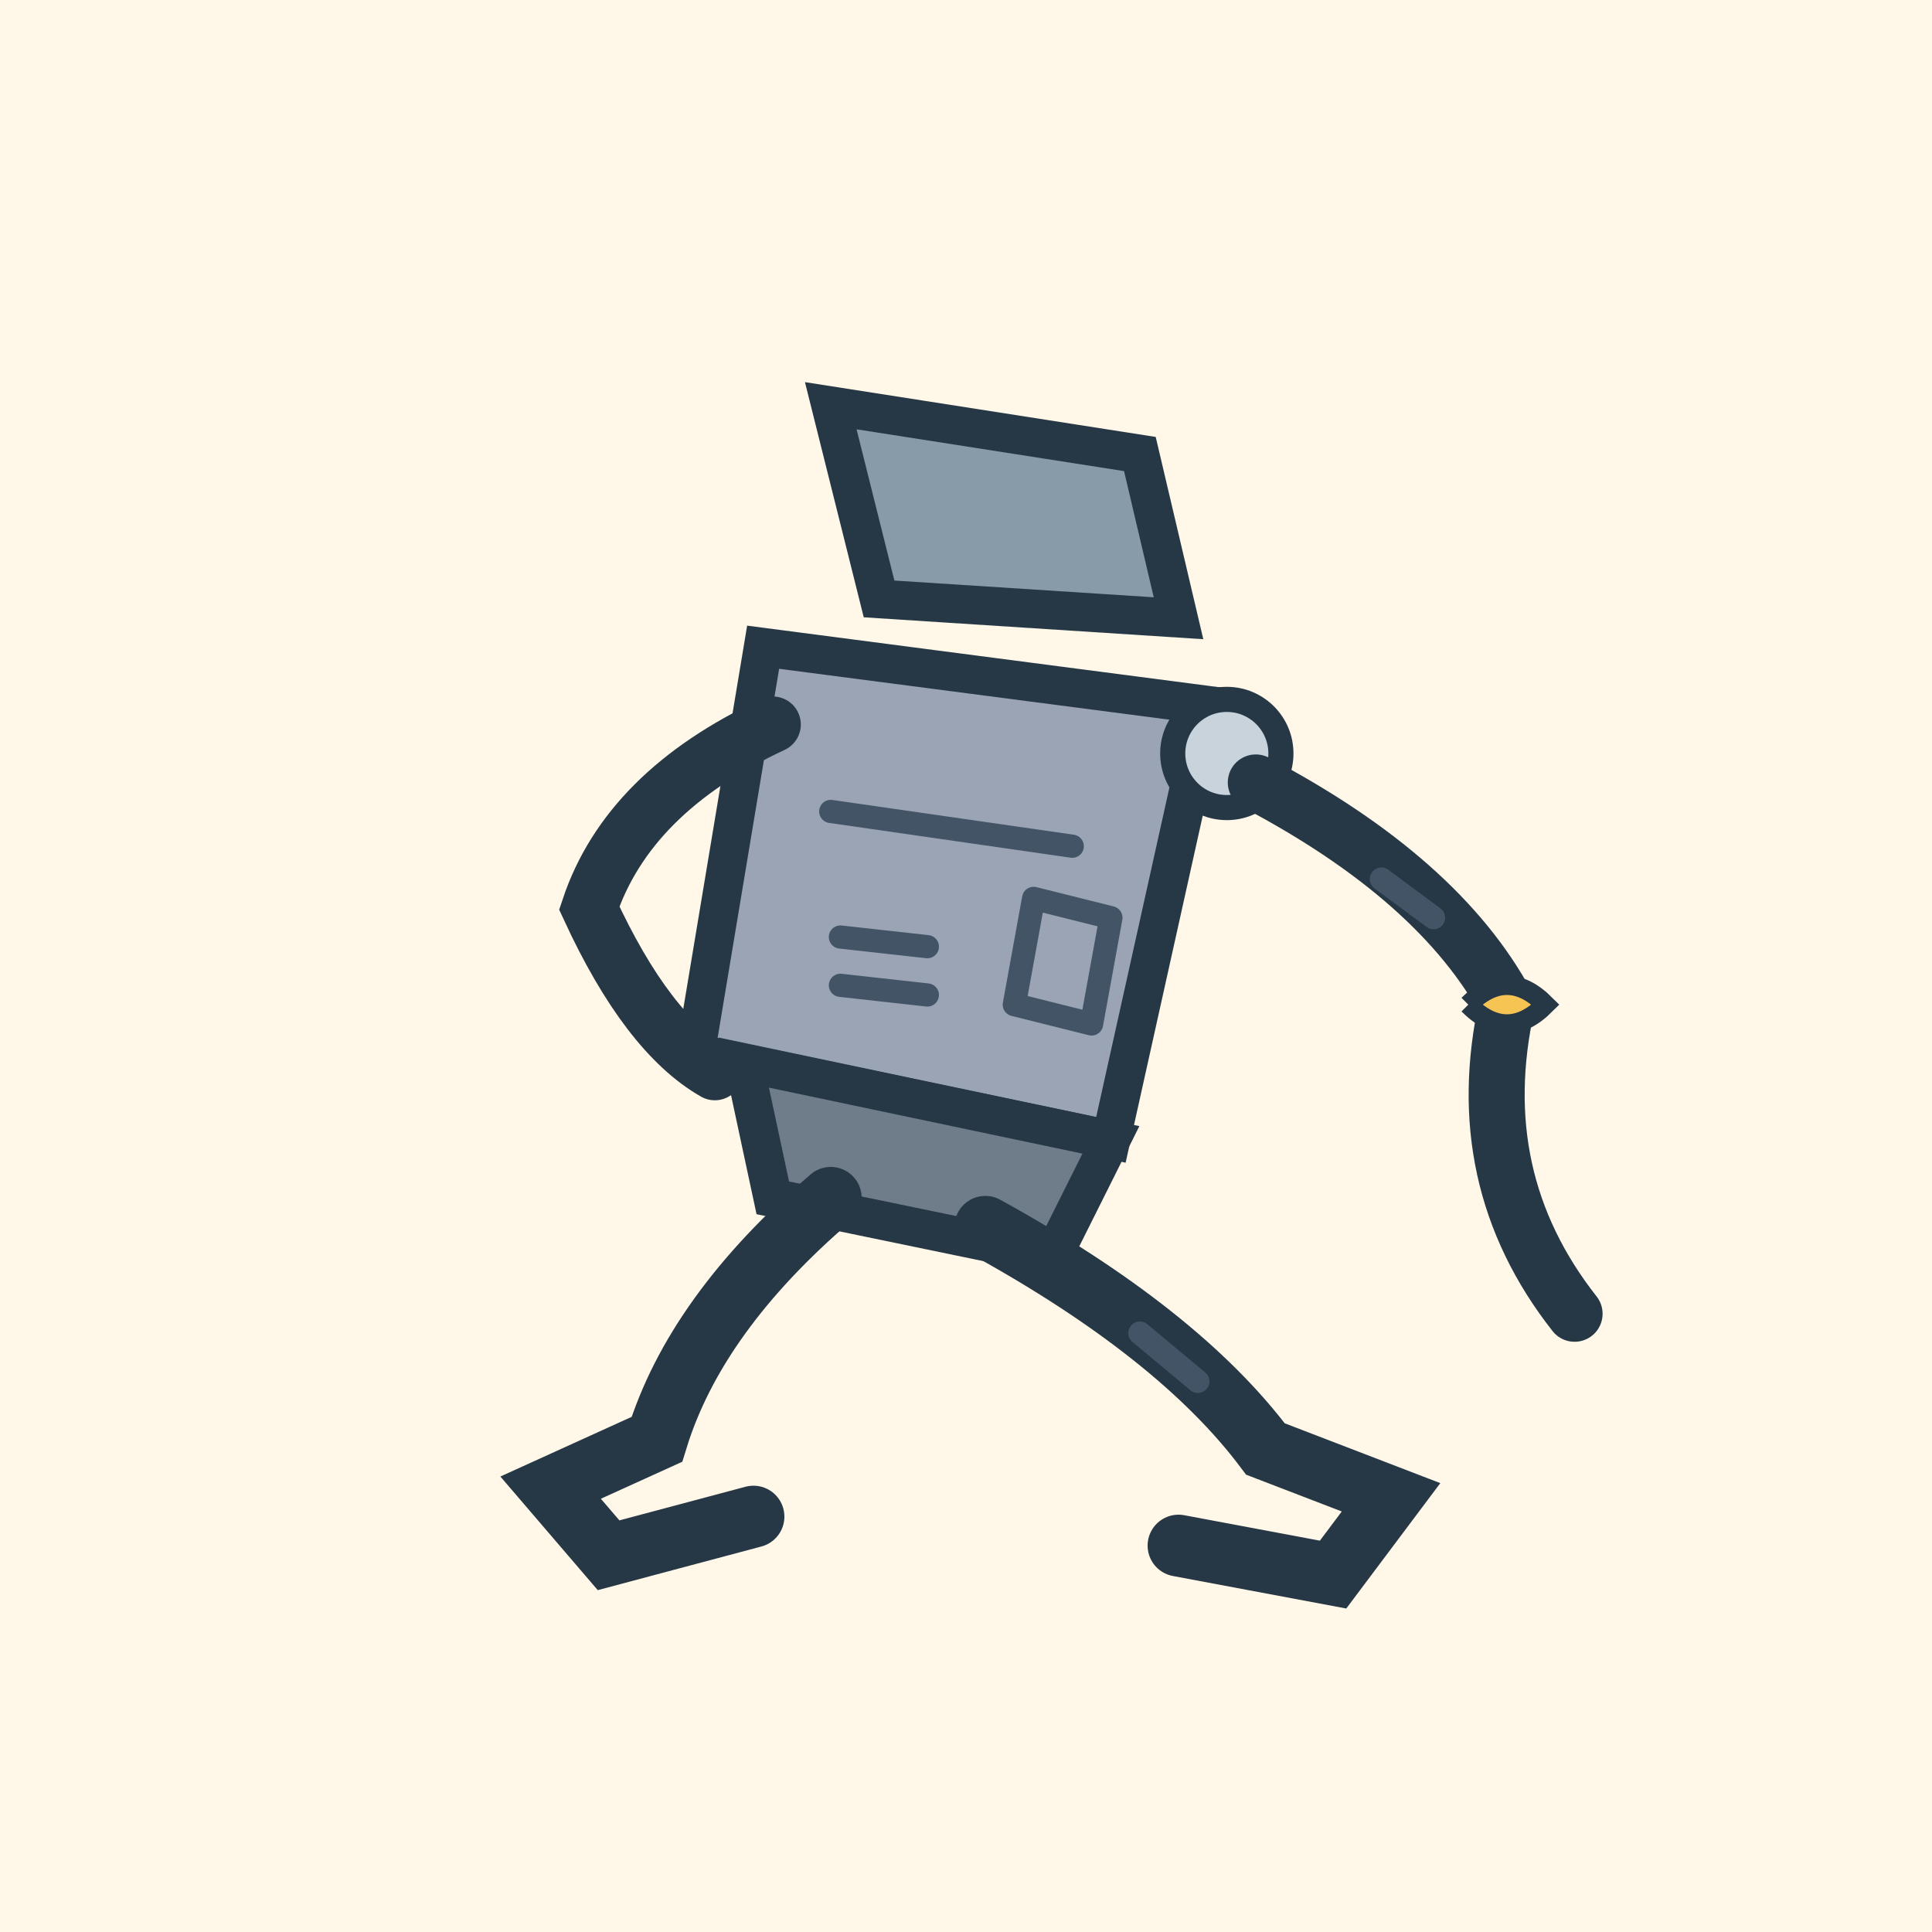
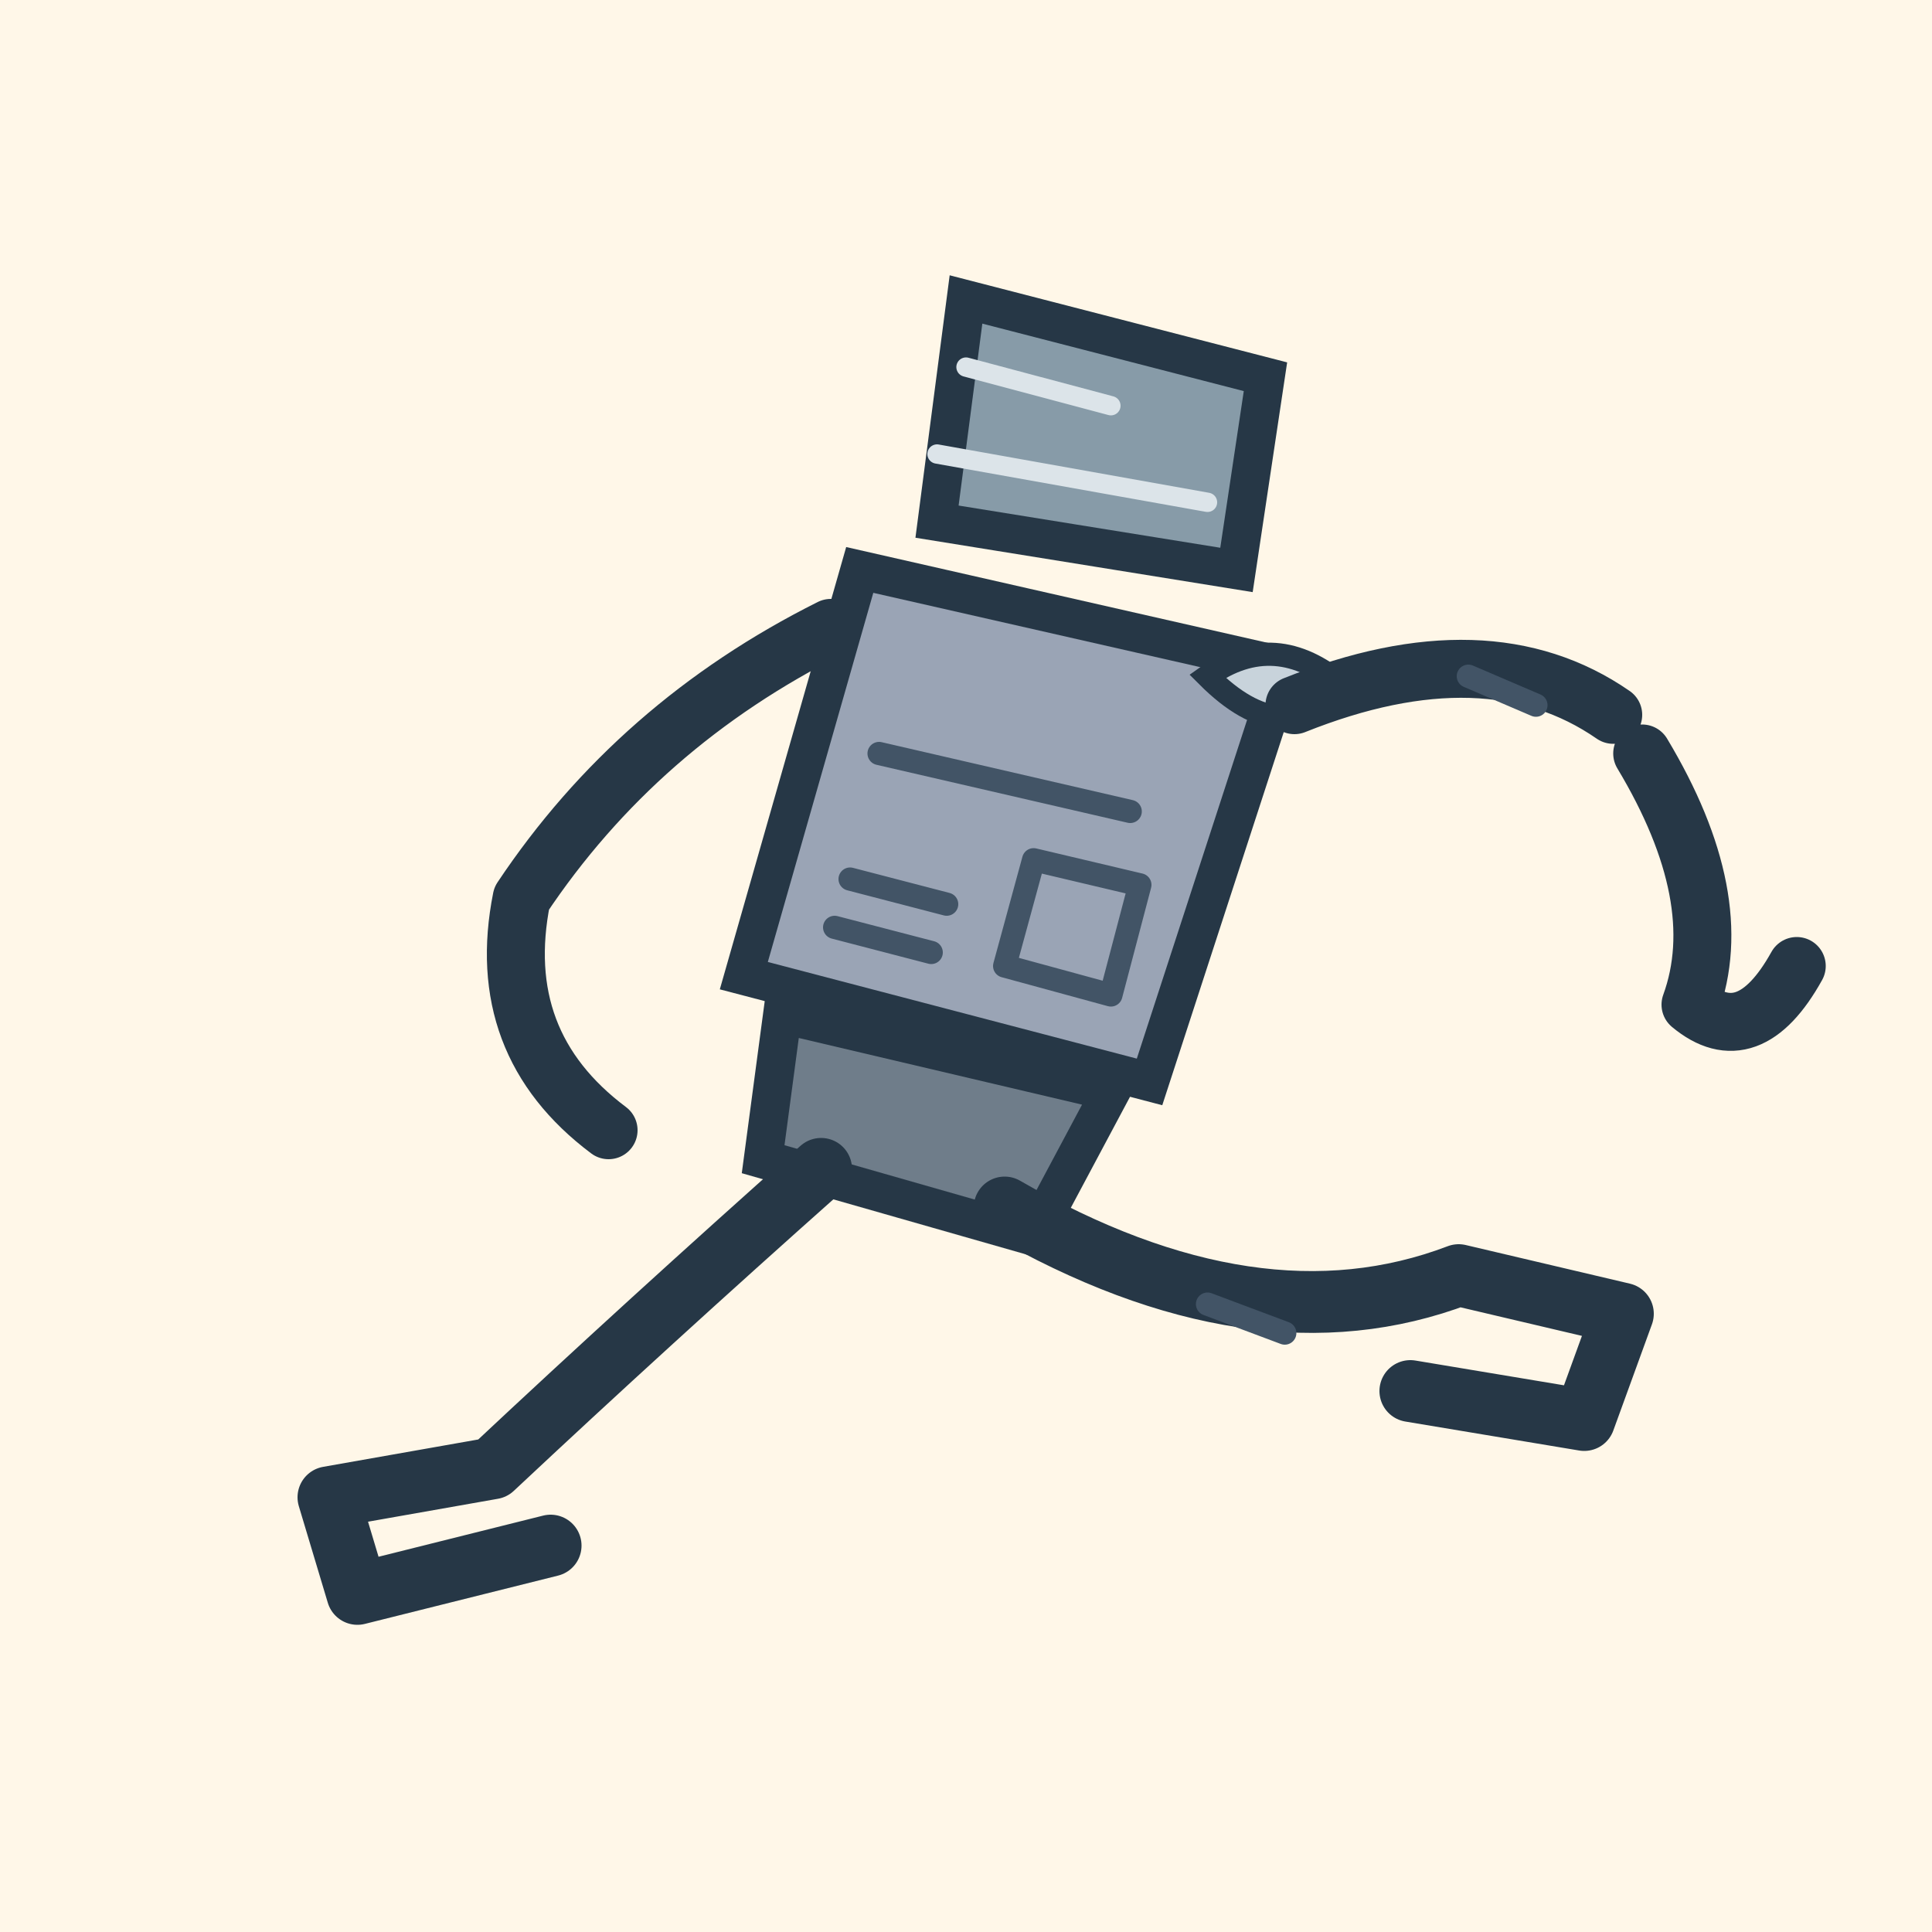
<svg xmlns="http://www.w3.org/2000/svg" viewBox="0 0 1000 1000">
  <rect width="1000" height="1000" fill="#FFF7E8" />
-   <path d="M430 210 L590 235 L610 320 L455 310 Z" fill="#879BA8" stroke="#263746" stroke-width="20" />
-   <path d="M395 335 L625 365 L575 590 L360 545 Z" fill="#9AA4B5" stroke="#263746" stroke-width="20" />
-   <path d="M385 550 L575 590 L545 650 L400 620 Z" fill="#6F7D8A" stroke="#263746" stroke-width="20" />
-   <circle cx="635" cy="390" r="28" fill="#C8D3DB" stroke="#263746" stroke-width="13" />
-   <path d="M650 405 Q745 455 780 520 Q760 610 815 680 M400 375 Q325 410 305 470 Q335 535 370 555" fill="none" stroke="#263746" stroke-width="29" stroke-linecap="round" />
-   <path d="M510 635 Q610 690 655 750 L720 775 L690 815 L610 800 M430 620 Q360 680 340 745 L285 770 L315 805 L390 785" fill="none" stroke="#263746" stroke-width="32" stroke-linecap="round" />
-   <path d="M430 420 L555 438 M535 465 L575 475 L565 530 L525 520 Z M435 485 L480 490 M435 510 L480 515 M715 455 L742 475 M590 690 L620 715" fill="none" stroke="#425466" stroke-width="12" stroke-linecap="round" stroke-linejoin="round" />
-   <path d="M760 520 Q780 500 800 520 Q780 540 760 520" fill="#F6C453" stroke="#263746" stroke-width="10" />
+   <path d="M500 155 L655 195 L640 295 L485 270 Z" fill="#879BA8" stroke="#263746" stroke-width="20" />
+   <path d="M445 295 L665 345 L595 560 L385 505 Z" fill="#9AA4B5" stroke="#263746" stroke-width="20" />
+   <path d="M405 525 L575 565 L535 640 L395 600 Z" fill="#6F7D8A" stroke="#263746" stroke-width="20" />
+   <path d="M625 350 Q660 325 695 355 Q665 390 625 350 Z" fill="#C8D3DB" stroke="#263746" stroke-width="12" />
+   <path d="M670 365 Q770 325 835 370 M850 390 Q895 465 875 520 Q905 545 930 500 M430 325 Q330 375 270 465 M270 465 Q255 540 315 585" fill="none" stroke="#263746" stroke-width="30" stroke-linecap="round" stroke-linejoin="round" />
+   <path d="M520 625 Q650 700 755 660 L840 680 L820 735 L730 720 M425 605 Q335 685 255 760 L170 775 L185 825 L285 800" fill="none" stroke="#263746" stroke-width="32" stroke-linecap="round" stroke-linejoin="round" />
+   <path d="M455 390 L585 420 M535 445 L590 458 L575 515 L520 500 Z M440 455 L490 468 M432 480 L482 493 M760 350 L795 365 M625 675 L665 690" fill="none" stroke="#425466" stroke-width="12" stroke-linecap="round" stroke-linejoin="round" />
+   <path d="M500 190 L575 210 M485 235 L625 260" fill="none" stroke="#DCE4E9" stroke-width="10" stroke-linecap="round" />
</svg>
